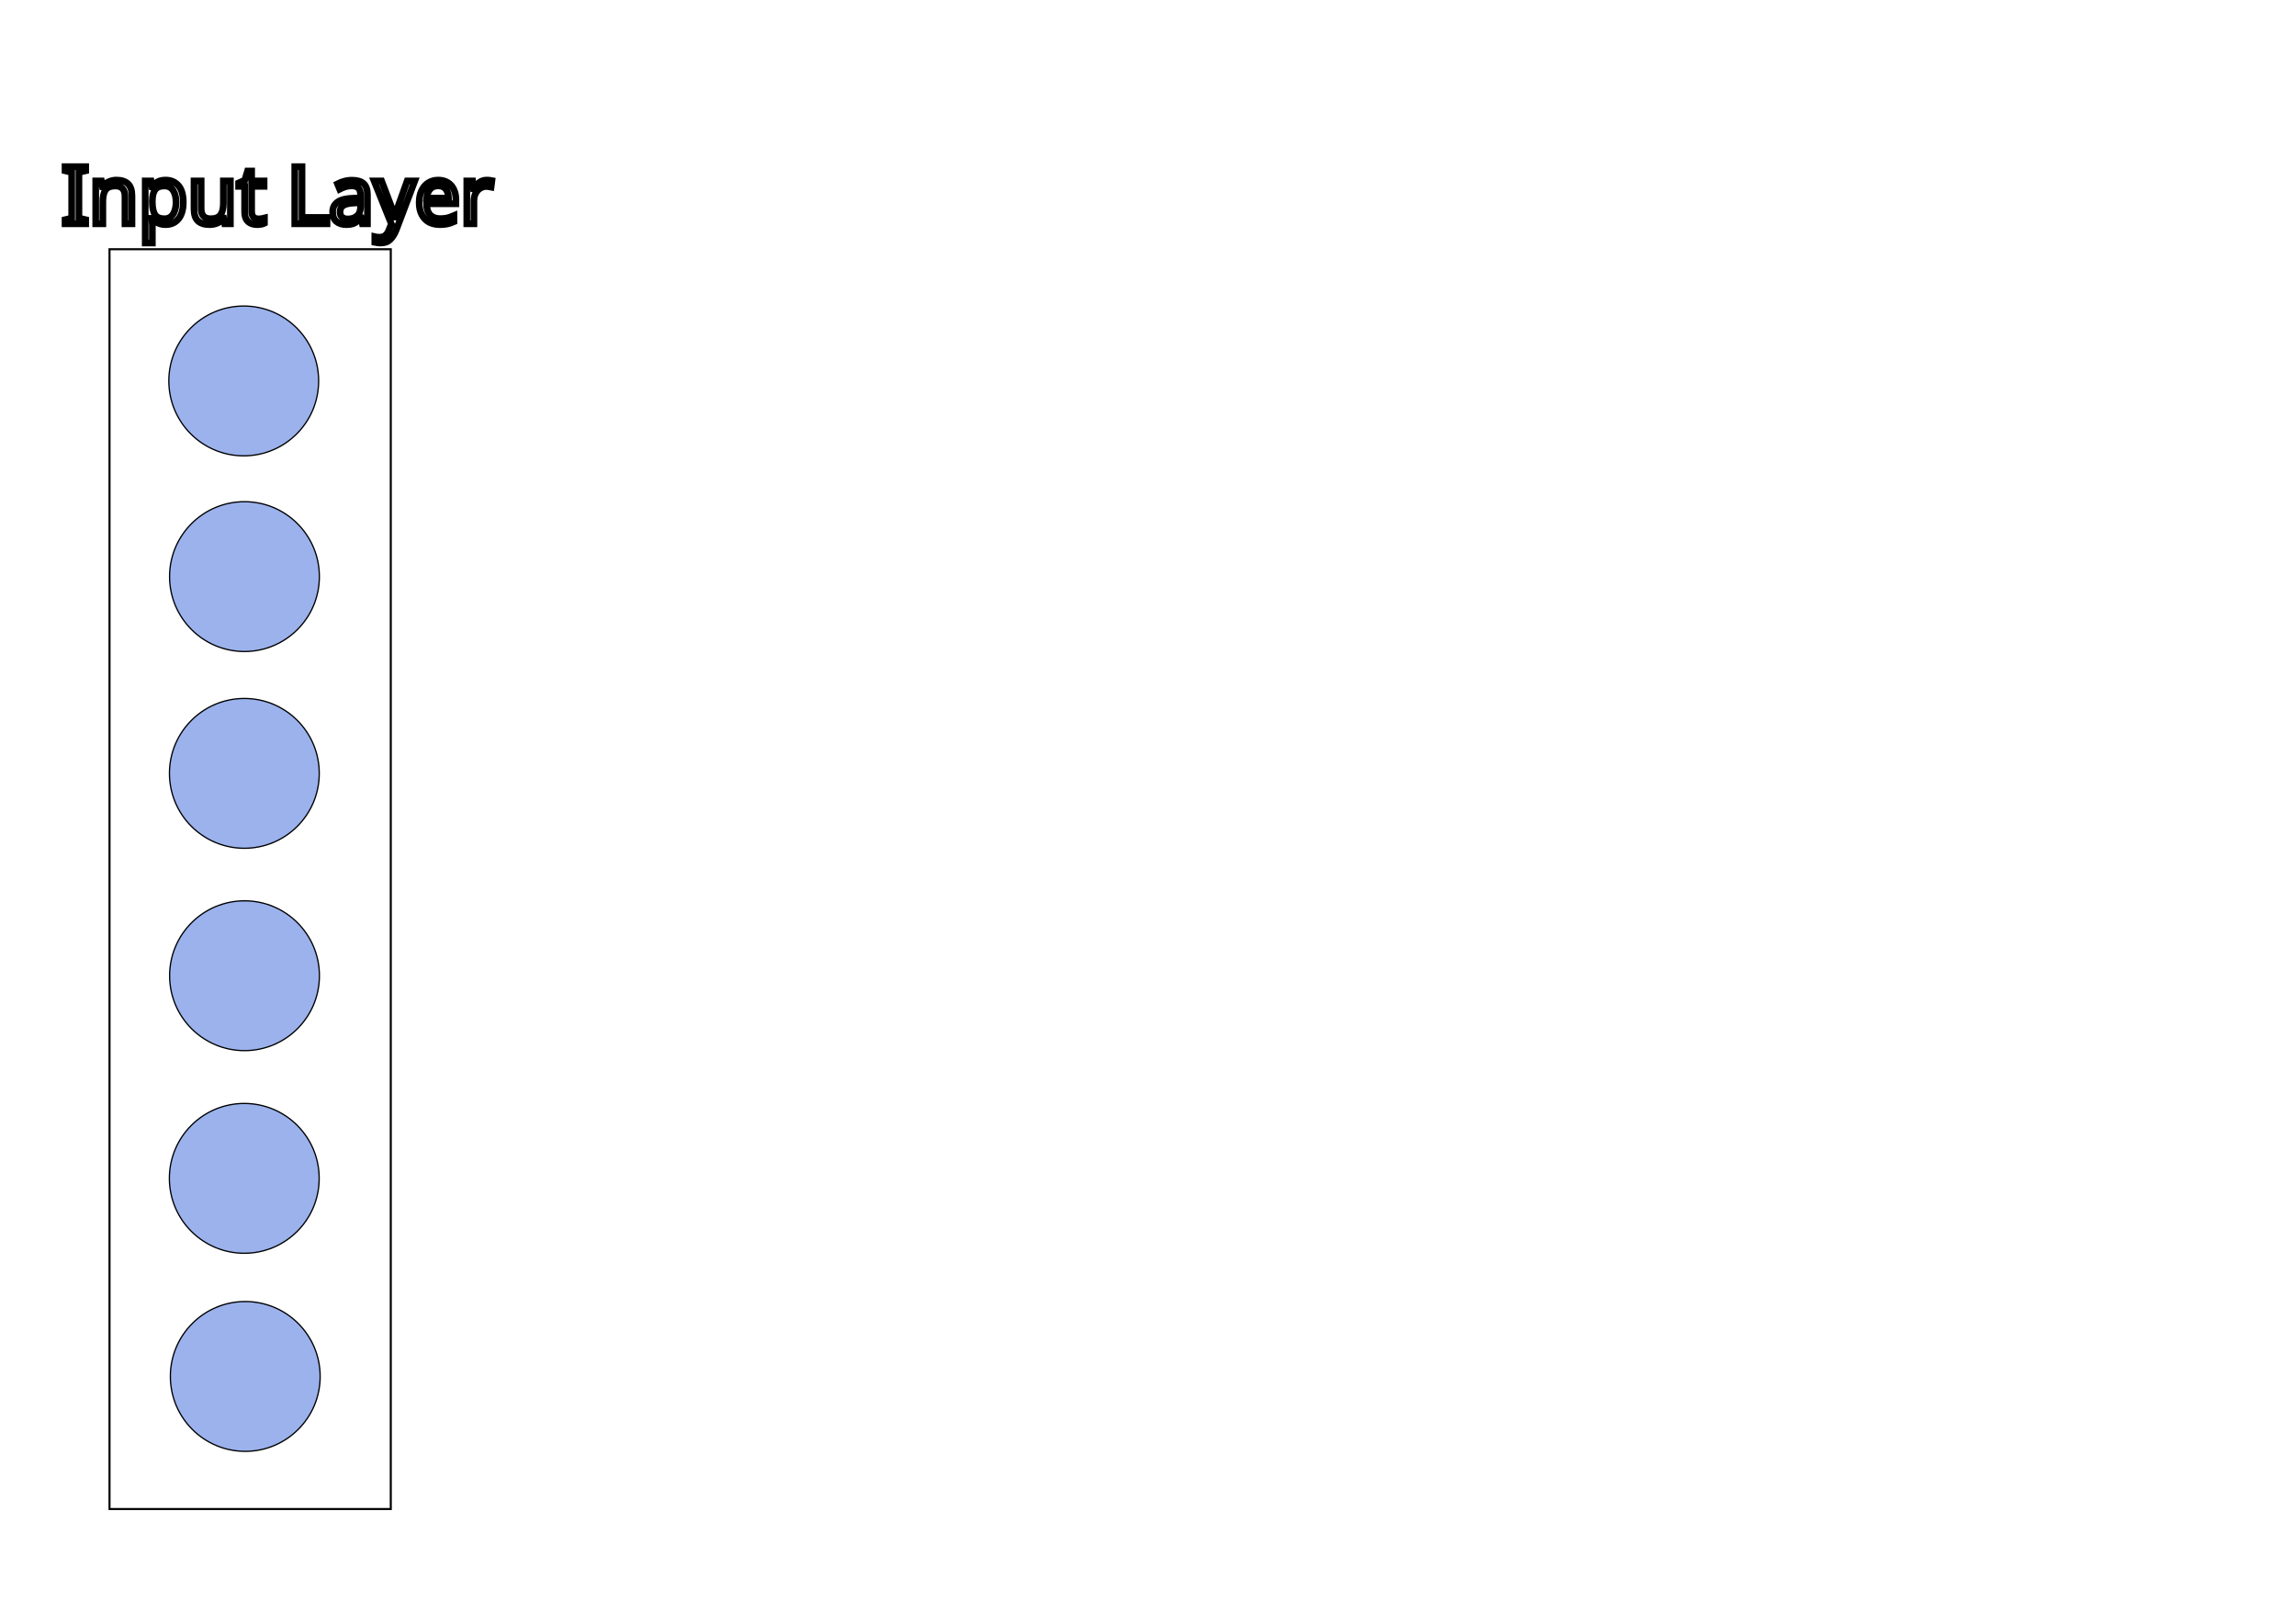
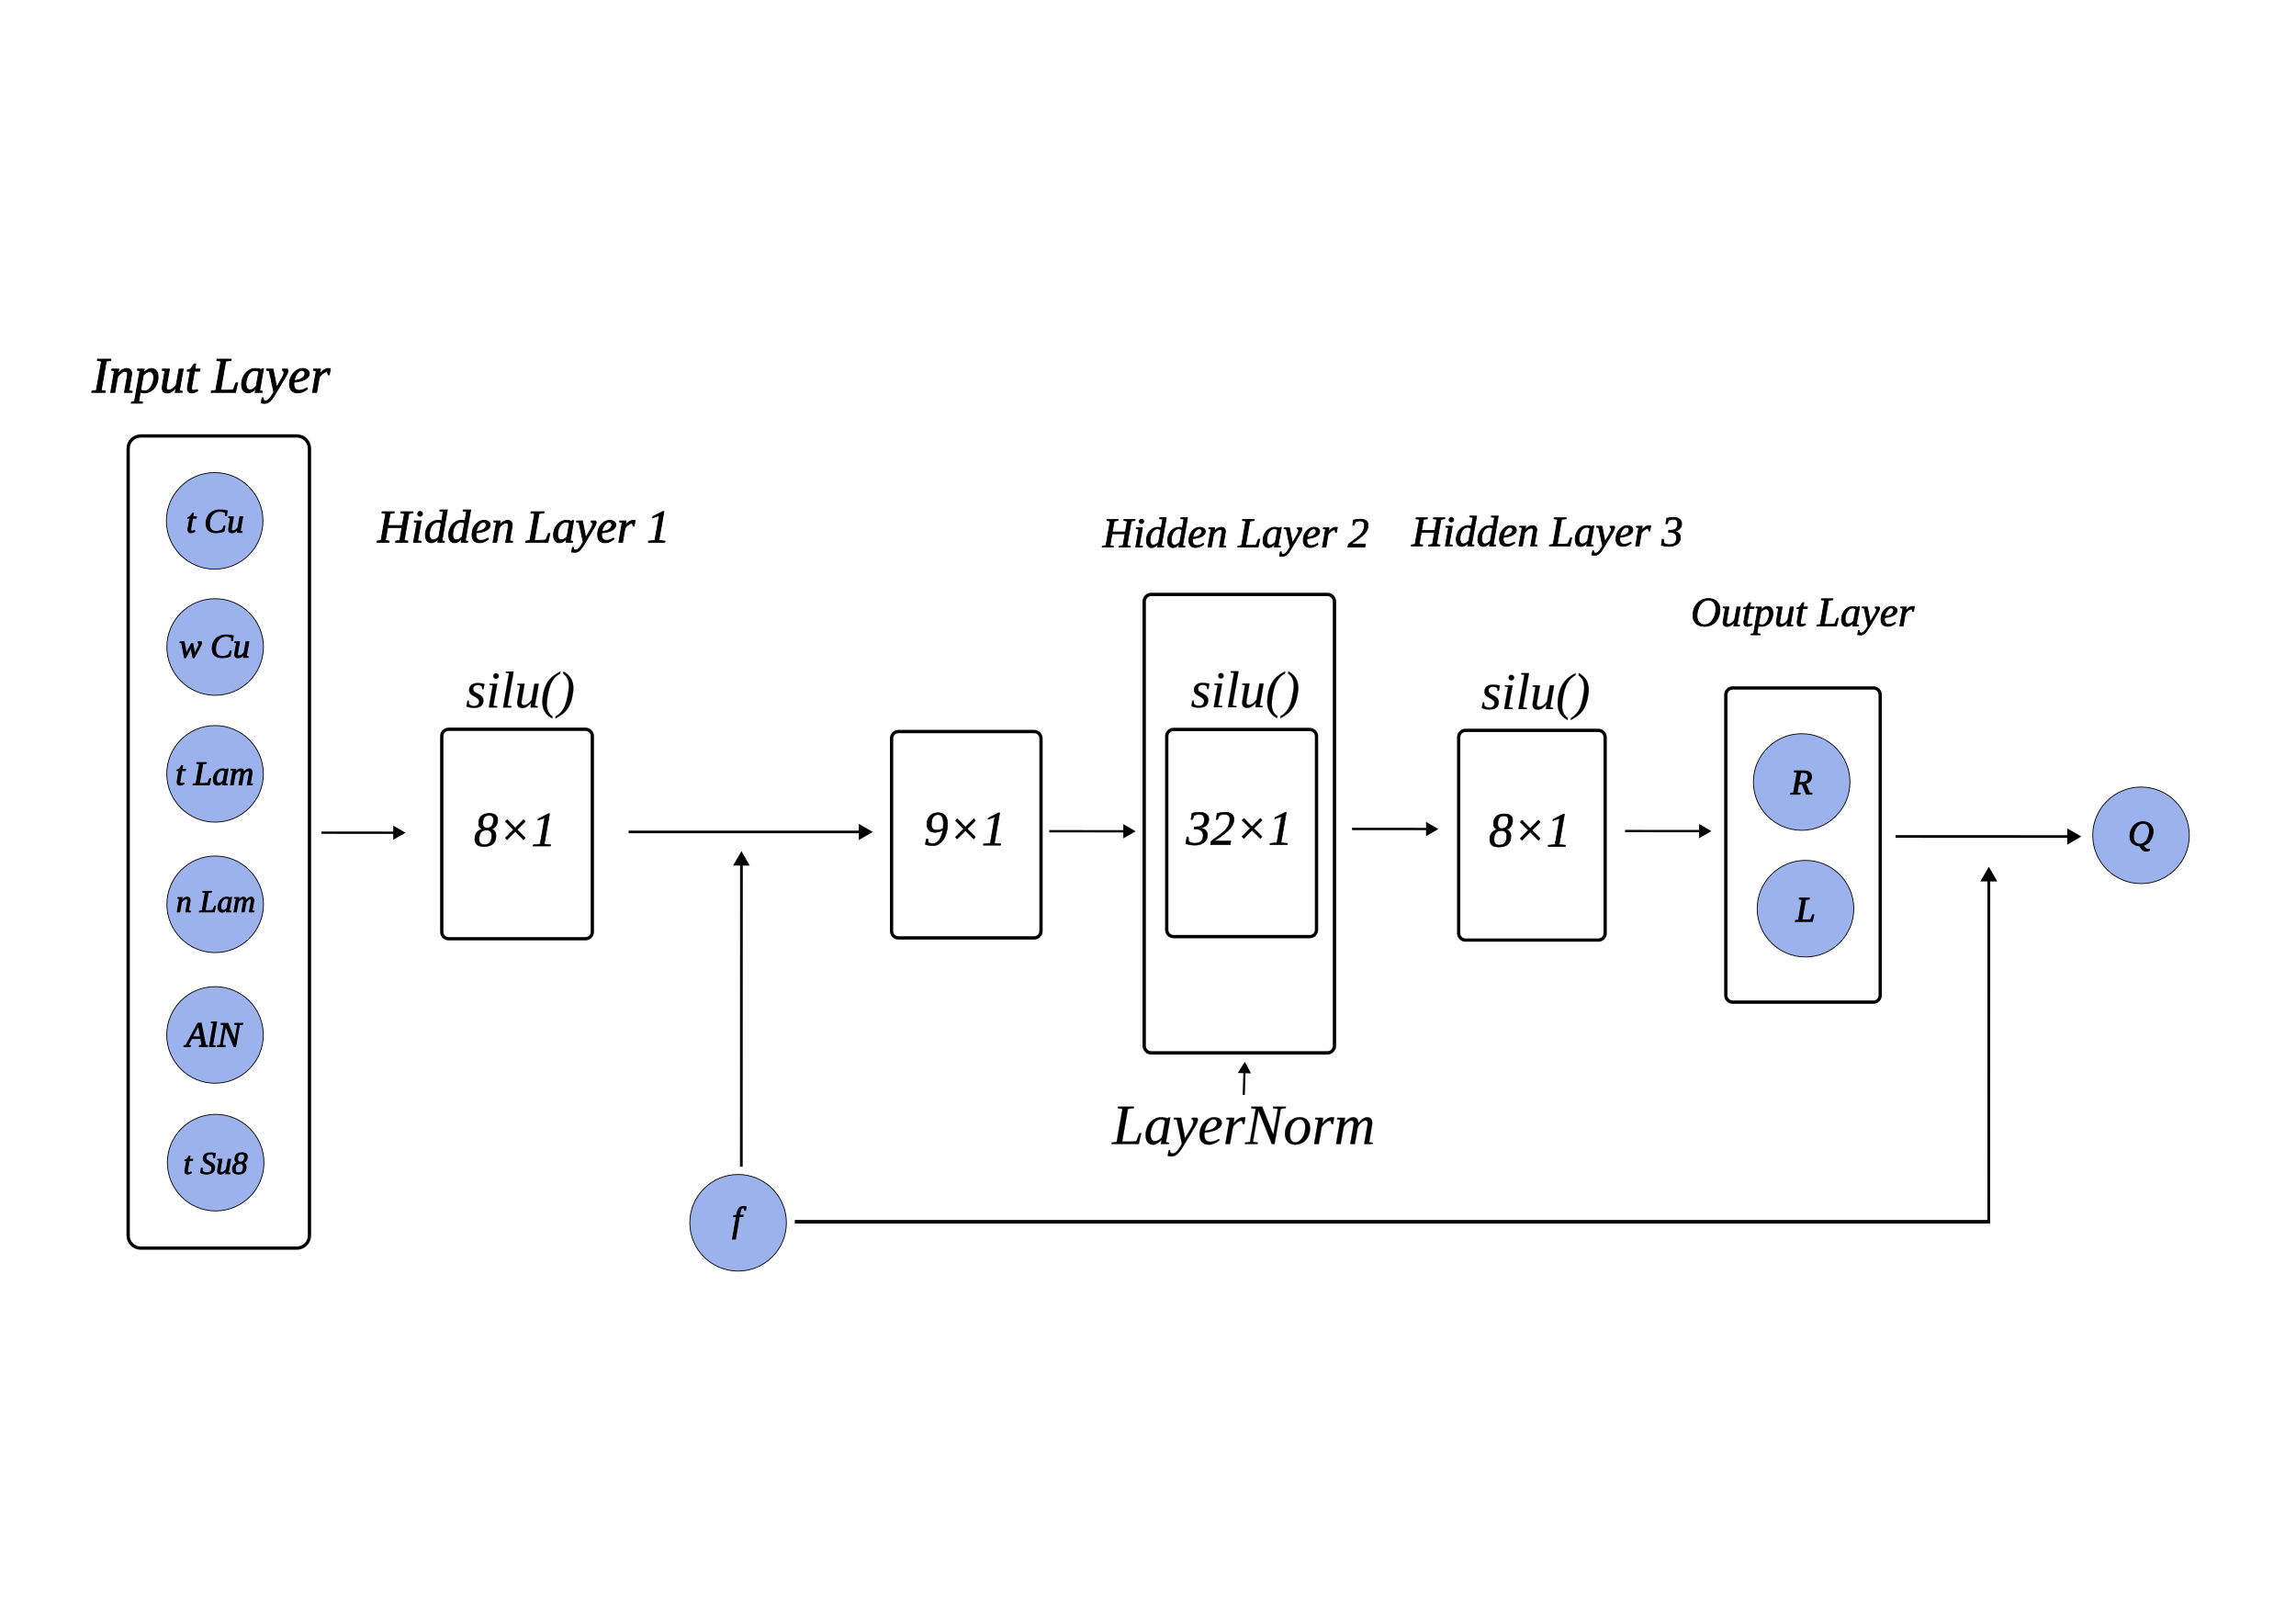
<svg xmlns="http://www.w3.org/2000/svg" width="297mm" height="210mm" viewBox="0 0 297 210" version="1.1" id="svg1">
-   <defs id="defs1" />
-   <g id="layer1">
-     <g id="g1" transform="translate(11.74494,7.550319)">
-       <circle style="fill:#9bb2ed;fill-opacity:1;stroke:#000000;stroke-width:0.165;stroke-dasharray:none;stroke-opacity:1" id="path1" cx="19.783" cy="41.718" r="9.689" />
-       <circle style="fill:#9bb2ed;fill-opacity:1;stroke:#000000;stroke-width:0.165;stroke-dasharray:none;stroke-opacity:1" id="path1-1" cx="19.879" cy="67.023" r="9.689" />
-       <circle style="fill:#9bb2ed;fill-opacity:1;stroke:#000000;stroke-width:0.165;stroke-dasharray:none;stroke-opacity:1" id="path1-3" cx="19.863" cy="92.472" r="9.689" />
-       <circle style="fill:#9bb2ed;fill-opacity:1;stroke:#000000;stroke-width:0.165;stroke-dasharray:none;stroke-opacity:1" id="path1-6" cx="19.981" cy="170.47" r="9.689" />
-       <circle style="fill:#9bb2ed;fill-opacity:1;stroke:#000000;stroke-width:0.165;stroke-dasharray:none;stroke-opacity:1" id="path1-2" cx="19.854" cy="144.851" r="9.689" />
-       <circle style="fill:#9bb2ed;fill-opacity:1;stroke:#000000;stroke-width:0.165;stroke-dasharray:none;stroke-opacity:1" id="path1-5" cx="19.885" cy="118.644" r="9.689" />
-       <rect style="fill:none;fill-opacity:1;stroke:#000000;stroke-width:0.265;stroke-dasharray:none;stroke-opacity:1" id="rect1" width="36.383" height="162.935" x="2.421" y="24.683" />
-     </g>
-     <text xml:space="preserve" style="font-size:10.365px;text-align:start;writing-mode:lr-tb;direction:ltr;text-anchor:start;fill:none;fill-opacity:1;stroke:#000000;stroke-width:0.865;stroke-dasharray:none;stroke-opacity:1;-inkscape-font-specification:'sans-serif, Normal';font-family:sans-serif;font-weight:normal;font-style:normal;font-stretch:normal;font-variant:normal;font-variant-ligatures:normal;font-variant-caps:normal;font-variant-numeric:normal;font-variant-east-asian:normal" x="7.994" y="28.949" id="text1">
-       <tspan id="tspan1" style="font-style:normal;font-variant:normal;font-weight:normal;font-stretch:normal;font-size:10.365px;font-family:sans-serif;-inkscape-font-specification:'sans-serif, Normal';font-variant-ligatures:normal;font-variant-caps:normal;font-variant-numeric:normal;font-variant-east-asian:normal;stroke-width:0.865;stroke-dasharray:none" x="7.994" y="28.949">Input Layer</tspan>
+   <defs id="defs1">
+     <marker style="overflow:visible" id="marker8" refX="0" refY="0" orient="auto-start-reverse" markerWidth="1" markerHeight="1" viewBox="0 0 1 1" preserveAspectRatio="xMidYMid">
+       <path transform="scale(0.5)" style="fill:context-stroke;fill-rule:evenodd;stroke:context-stroke;stroke-width:1pt" d="M 5.77,0 -2.88,5 V -5 Z" id="path8" />
+     </marker>
+     <marker style="overflow:visible" id="Triangle" refX="0" refY="0" orient="auto-start-reverse" markerWidth="1" markerHeight="1" viewBox="0 0 1 1" preserveAspectRatio="xMidYMid">
+       <path transform="scale(0.5)" style="fill:context-stroke;fill-rule:evenodd;stroke:context-stroke;stroke-width:1pt" d="M 5.77,0 -2.88,5 V -5 Z" id="path135" />
+     </marker>
+     <marker style="overflow:visible" id="Triangle-8" refX="0" refY="0" orient="auto-start-reverse" markerWidth="1" markerHeight="1" viewBox="0 0 1 1" preserveAspectRatio="xMidYMid">
+       <path transform="scale(0.5)" style="fill:context-stroke;fill-rule:evenodd;stroke:context-stroke;stroke-width:1pt" d="M 5.77,0 -2.88,5 V -5 Z" id="path135-4" />
+     </marker>
+     <marker style="overflow:visible" id="Triangle-0" refX="0" refY="0" orient="auto-start-reverse" markerWidth="1" markerHeight="1" viewBox="0 0 1 1" preserveAspectRatio="xMidYMid">
+       <path transform="scale(0.5)" style="fill:context-stroke;fill-rule:evenodd;stroke:context-stroke;stroke-width:1pt" d="M 5.77,0 -2.88,5 V -5 Z" id="path135-48" />
+     </marker>
+     <marker style="overflow:visible" id="marker8-3-1" refX="0" refY="0" orient="auto-start-reverse" markerWidth="1" markerHeight="1" viewBox="0 0 1 1" preserveAspectRatio="xMidYMid">
+       <path transform="scale(0.5)" style="fill:context-stroke;fill-rule:evenodd;stroke:context-stroke;stroke-width:1pt" d="M 5.77,0 -2.88,5 V -5 Z" id="path8-2-0" />
+     </marker>
+     <marker style="overflow:visible" id="Triangle-0-0" refX="0" refY="0" orient="auto-start-reverse" markerWidth="1" markerHeight="1" viewBox="0 0 1 1" preserveAspectRatio="xMidYMid">
+       <path transform="scale(0.5)" style="fill:context-stroke;fill-rule:evenodd;stroke:context-stroke;stroke-width:1pt" d="M 5.77,0 -2.88,5 V -5 Z" id="path135-48-2" />
+     </marker>
+     <marker style="overflow:visible" id="Triangle-0-0-3" refX="0" refY="0" orient="auto-start-reverse" markerWidth="1" markerHeight="1" viewBox="0 0 1 1" preserveAspectRatio="xMidYMid">
+       <path transform="scale(0.5)" style="fill:context-stroke;fill-rule:evenodd;stroke:context-stroke;stroke-width:1pt" d="M 5.77,0 -2.88,5 V -5 Z" id="path135-48-2-1" />
+     </marker>
+     <marker style="overflow:visible" id="Triangle-0-0-0" refX="0" refY="0" orient="auto-start-reverse" markerWidth="1" markerHeight="1" viewBox="0 0 1 1" preserveAspectRatio="xMidYMid">
+       <path transform="scale(0.5)" style="fill:context-stroke;fill-rule:evenodd;stroke:context-stroke;stroke-width:1pt" d="M 5.77,0 -2.88,5 V -5 Z" id="path135-48-2-4" />
+     </marker>
+     <marker style="overflow:visible" id="marker8-8" refX="0" refY="0" orient="auto-start-reverse" markerWidth="1" markerHeight="1" viewBox="0 0 1 1" preserveAspectRatio="xMidYMid">
+       <path transform="scale(0.5)" style="fill:context-stroke;fill-rule:evenodd;stroke:context-stroke;stroke-width:1pt" d="M 5.77,0 -2.88,5 V -5 Z" id="path8-7" />
+     </marker>
+   </defs>
+   <g id="g1" transform="matrix(0.6446695,0,0,0.6446695,15.0152,40.47129)">
+     <path style="fill:none;fill-opacity:1;stroke:#000000;stroke-width:0.659;stroke-linejoin:bevel;stroke-dasharray:none;stroke-opacity:1;paint-order:fill markers stroke" id="rect1" width="36.383" height="162.935" x="2.421" y="24.683" d="M 4.951,24.683 H 36.273 c 1.402,0 2.53,1.129 2.53,2.53 V 185.087 c 0,1.402 -1.129,2.53 -2.53,2.53 H 4.951 c -1.402,0 -2.53,-1.129 -2.53,-2.53 V 27.214 c 0,-1.402 1.129,-2.53 2.53,-2.53 z" ry="2.53" />
+     <circle style="fill:#9bb2ed;fill-opacity:1;stroke:#000000;stroke-width:0.165;stroke-dasharray:none;stroke-opacity:1" id="path1" cx="19.783" cy="41.718" r="9.689" />
+     <circle style="fill:#9bb2ed;fill-opacity:1;stroke:#000000;stroke-width:0.165;stroke-dasharray:none;stroke-opacity:1" id="path1-1" cx="19.879" cy="67.023" r="9.689" />
+     <circle style="fill:#9bb2ed;fill-opacity:1;stroke:#000000;stroke-width:0.165;stroke-dasharray:none;stroke-opacity:1" id="path1-3" cx="19.863" cy="92.472" r="9.689" />
+     <circle style="fill:#9bb2ed;fill-opacity:1;stroke:#000000;stroke-width:0.165;stroke-dasharray:none;stroke-opacity:1" id="path1-6" cx="19.981" cy="170.47" r="9.689" />
+     <circle style="fill:#9bb2ed;fill-opacity:1;stroke:#000000;stroke-width:0.165;stroke-dasharray:none;stroke-opacity:1" id="path1-2" cx="19.854" cy="144.851" r="9.689" />
+     <circle style="fill:#9bb2ed;fill-opacity:1;stroke:#000000;stroke-width:0.165;stroke-dasharray:none;stroke-opacity:1" id="path1-5" cx="19.885" cy="118.644" r="9.689" />
+     <text xml:space="preserve" style="font-style:italic;font-variant:normal;font-weight:normal;font-stretch:normal;font-size:6.82px;font-family:'Times New Roman';-inkscape-font-specification:'Times New Roman, Italic';font-variant-ligatures:normal;font-variant-caps:normal;font-variant-numeric:normal;font-variant-east-asian:normal;text-align:start;writing-mode:lr-tb;direction:ltr;text-anchor:start;fill:#000000;fill-opacity:1;stroke:#000000;stroke-width:0.185;stroke-dasharray:none;stroke-opacity:1" x="14.091" y="44.041" id="text2">
+       <tspan id="tspan2" style="stroke-width:0.185" x="14.091" y="44.041">t Cu</tspan>
+     </text>
+     <text xml:space="preserve" style="font-style:italic;font-variant:normal;font-weight:normal;font-stretch:normal;font-size:6.82px;font-family:'Times New Roman';-inkscape-font-specification:'Times New Roman, Italic';font-variant-ligatures:normal;font-variant-caps:normal;font-variant-numeric:normal;font-variant-east-asian:normal;text-align:start;writing-mode:lr-tb;direction:ltr;text-anchor:start;fill:#000000;fill-opacity:1;stroke:#000000;stroke-width:0.185;stroke-dasharray:none;stroke-opacity:1" x="12.661" y="69.112" id="text2-2">
+       <tspan id="tspan2-5" style="stroke-width:0.185" x="12.661" y="69.112">w Cu</tspan>
+     </text>
+     <text xml:space="preserve" style="font-style:italic;font-variant:normal;font-weight:normal;font-stretch:normal;font-size:6.82px;font-family:'Times New Roman';-inkscape-font-specification:'Times New Roman, Italic';font-variant-ligatures:normal;font-variant-caps:normal;font-variant-numeric:normal;font-variant-east-asian:normal;text-align:start;writing-mode:lr-tb;direction:ltr;text-anchor:start;fill:#000000;fill-opacity:1;stroke:#000000;stroke-width:0.185;stroke-dasharray:none;stroke-opacity:1" x="11.918" y="94.68" id="text2-2-6">
+       <tspan id="tspan2-5-9" style="stroke-width:0.185" x="11.918" y="94.68">t Lam</tspan>
+     </text>
+     <text xml:space="preserve" style="font-style:italic;font-variant:normal;font-weight:normal;font-stretch:normal;font-size:6.298px;font-family:'Times New Roman';-inkscape-font-specification:'Times New Roman, Italic';font-variant-ligatures:normal;font-variant-caps:normal;font-variant-numeric:normal;font-variant-east-asian:normal;text-align:start;writing-mode:lr-tb;direction:ltr;text-anchor:start;fill:#000000;fill-opacity:1;stroke:#000000;stroke-width:0.171;stroke-dasharray:none;stroke-opacity:1" x="12.044" y="120.17" id="text2-2-6-7">
+       <tspan id="tspan2-5-9-5" style="stroke-width:0.171" x="12.044" y="120.17">n Lam</tspan>
+     </text>
+     <text xml:space="preserve" style="font-style:italic;font-variant:normal;font-weight:normal;font-stretch:normal;font-size:7.114px;font-family:'Times New Roman';-inkscape-font-specification:'Times New Roman, Italic';font-variant-ligatures:normal;font-variant-caps:normal;font-variant-numeric:normal;font-variant-east-asian:normal;text-align:start;writing-mode:lr-tb;direction:ltr;text-anchor:start;fill:#000000;fill-opacity:1;stroke:#000000;stroke-width:0.193;stroke-dasharray:none;stroke-opacity:1" x="14.01" y="147.183" id="text2-2-6-7-8">
+       <tspan id="tspan2-5-9-5-9" style="stroke-width:0.193" x="14.01" y="147.183">AlN</tspan>
+     </text>
+     <text xml:space="preserve" style="font-style:italic;font-variant:normal;font-weight:normal;font-stretch:normal;font-size:6.361px;font-family:'Times New Roman';-inkscape-font-specification:'Times New Roman, Italic';font-variant-ligatures:normal;font-variant-caps:normal;font-variant-numeric:normal;font-variant-east-asian:normal;text-align:start;writing-mode:lr-tb;direction:ltr;text-anchor:start;fill:#000000;fill-opacity:1;stroke:#000000;stroke-width:0.172;stroke-dasharray:none;stroke-opacity:1" x="13.504" y="172.707" id="text2-2-6-7-8-2">
+       <tspan id="tspan2-5-9-5-9-1" style="stroke-width:0.172" x="13.504" y="172.707">t Su8</tspan>
    </text>
  </g>
+   <rect style="fill:none;stroke:#000000;stroke-width:0.425;stroke-linejoin:bevel;stroke-dasharray:none;paint-order:fill markers stroke" id="rect4" width="19.329" height="26.694" x="115.33" y="94.611" ry="0.885" />
+   <g id="layer1">
+     <text xml:space="preserve" style="font-style:italic;font-variant:normal;font-weight:normal;font-stretch:normal;font-size:6.564px;font-family:'Times New Roman';-inkscape-font-specification:'Times New Roman, Italic';font-variant-ligatures:normal;font-variant-caps:normal;font-variant-numeric:normal;font-variant-east-asian:normal;text-align:start;writing-mode:lr-tb;direction:ltr;text-anchor:start;fill:#000000;fill-opacity:1;stroke:#000000;stroke-width:0.112;stroke-dasharray:none;stroke-opacity:1" x="11.904" y="50.751" id="text1">
+       <tspan id="tspan1" style="font-style:italic;font-variant:normal;font-weight:normal;font-stretch:normal;font-size:6.564px;font-family:'Times New Roman';-inkscape-font-specification:'Times New Roman, Italic';font-variant-ligatures:normal;font-variant-caps:normal;font-variant-numeric:normal;font-variant-east-asian:normal;fill:#000000;fill-opacity:1;stroke:#000000;stroke-width:0.112;stroke-dasharray:none;stroke-opacity:1" x="11.904" y="50.751">Input Layer</tspan>
+     </text>
+     <text xml:space="preserve" style="font-style:italic;font-variant:normal;font-weight:normal;font-stretch:normal;font-size:5.393px;font-family:'Times New Roman';-inkscape-font-specification:'Times New Roman, Italic';font-variant-ligatures:normal;font-variant-caps:normal;font-variant-numeric:normal;font-variant-east-asian:normal;text-align:start;writing-mode:lr-tb;direction:ltr;text-anchor:start;fill:#000000;fill-opacity:1;stroke:#000000;stroke-width:0.092;stroke-dasharray:none;stroke-opacity:1" x="218.724" y="80.968" id="text1-4">
+       <tspan id="tspan1-1" style="font-style:italic;font-variant:normal;font-weight:normal;font-stretch:normal;font-size:5.393px;font-family:'Times New Roman';-inkscape-font-specification:'Times New Roman, Italic';font-variant-ligatures:normal;font-variant-caps:normal;font-variant-numeric:normal;font-variant-east-asian:normal;fill:#000000;fill-opacity:1;stroke:#000000;stroke-width:0.092;stroke-dasharray:none;stroke-opacity:1" x="218.724" y="80.968">Output Layer</tspan>
+     </text>
+     <text xml:space="preserve" style="font-style:italic;font-variant:normal;font-weight:normal;font-stretch:normal;font-size:6.031px;font-family:'Times New Roman';-inkscape-font-specification:'Times New Roman, Italic';font-variant-ligatures:normal;font-variant-caps:normal;font-variant-numeric:normal;font-variant-east-asian:normal;text-align:start;writing-mode:lr-tb;direction:ltr;text-anchor:start;fill:#000000;fill-opacity:1;stroke:#000000;stroke-width:0.103;stroke-dasharray:none;stroke-opacity:1" x="48.81" y="70.138" id="text1-5">
+       <tspan id="tspan1-8" style="font-style:italic;font-variant:normal;font-weight:normal;font-stretch:normal;font-size:6.031px;font-family:'Times New Roman';-inkscape-font-specification:'Times New Roman, Italic';font-variant-ligatures:normal;font-variant-caps:normal;font-variant-numeric:normal;font-variant-east-asian:normal;fill:#000000;fill-opacity:1;stroke:#000000;stroke-width:0.103;stroke-dasharray:none;stroke-opacity:1" x="48.81" y="70.138">Hidden Layer 1</tspan>
+     </text>
+     <text xml:space="preserve" style="font-style:italic;font-variant:normal;font-weight:normal;font-stretch:normal;font-size:5.491px;font-family:'Times New Roman';-inkscape-font-specification:'Times New Roman, Italic';font-variant-ligatures:normal;font-variant-caps:normal;font-variant-numeric:normal;font-variant-east-asian:normal;text-align:start;writing-mode:lr-tb;direction:ltr;text-anchor:start;fill:#000000;fill-opacity:1;stroke:#000000;stroke-width:0.094;stroke-dasharray:none;stroke-opacity:1" x="142.628" y="70.77" id="text1-5-3">
+       <tspan id="tspan1-8-2" style="font-style:italic;font-variant:normal;font-weight:normal;font-stretch:normal;font-size:5.491px;font-family:'Times New Roman';-inkscape-font-specification:'Times New Roman, Italic';font-variant-ligatures:normal;font-variant-caps:normal;font-variant-numeric:normal;font-variant-east-asian:normal;fill:#000000;fill-opacity:1;stroke:#000000;stroke-width:0.094;stroke-dasharray:none;stroke-opacity:1" x="142.628" y="70.77">Hidden Layer 2</tspan>
+     </text>
+     <text xml:space="preserve" style="font-style:italic;font-variant:normal;font-weight:normal;font-stretch:normal;font-size:5.593px;font-family:'Times New Roman';-inkscape-font-specification:'Times New Roman, Italic';font-variant-ligatures:normal;font-variant-caps:normal;font-variant-numeric:normal;font-variant-east-asian:normal;text-align:start;writing-mode:lr-tb;direction:ltr;text-anchor:start;fill:#000000;fill-opacity:1;stroke:#000000;stroke-width:0.095;stroke-dasharray:none;stroke-opacity:1" x="182.608" y="70.617" id="text1-5-3-5">
+       <tspan id="tspan1-8-2-8" style="font-style:italic;font-variant:normal;font-weight:normal;font-stretch:normal;font-size:5.593px;font-family:'Times New Roman';-inkscape-font-specification:'Times New Roman, Italic';font-variant-ligatures:normal;font-variant-caps:normal;font-variant-numeric:normal;font-variant-east-asian:normal;fill:#000000;fill-opacity:1;stroke:#000000;stroke-width:0.095;stroke-dasharray:none;stroke-opacity:1" x="182.608" y="70.617">Hidden Layer 3</tspan>
+     </text>
+     <g id="g8" transform="translate(-0.5291667,24.87084)">
+       <circle style="fill:#9bb2ed;fill-opacity:1;stroke:#000000;stroke-width:0.106;stroke-dasharray:none;stroke-opacity:1" id="path1-5-1" cx="96.006" cy="133.277" r="6.246" />
+       <text xml:space="preserve" style="font-style:italic;font-variant:normal;font-weight:normal;font-stretch:normal;font-size:4.586px;font-family:'Times New Roman';-inkscape-font-specification:'Times New Roman, Italic';font-variant-ligatures:normal;font-variant-caps:normal;font-variant-numeric:normal;font-variant-east-asian:normal;text-align:start;writing-mode:lr-tb;direction:ltr;text-anchor:start;fill:#000000;fill-opacity:1;stroke:#000000;stroke-width:0.124;stroke-dasharray:none;stroke-opacity:1" x="95.236" y="134.402" id="text2-2-6-7-8-3">
+         <tspan id="tspan2-5-9-5-9-8" style="stroke-width:0.124" x="95.236" y="134.402">f</tspan>
+       </text>
+     </g>
+     <text xml:space="preserve" style="font-style:italic;font-variant:normal;font-weight:normal;font-stretch:normal;font-size:6.35px;font-family:'Times New Roman';-inkscape-font-specification:'Times New Roman, Italic';font-variant-ligatures:normal;font-variant-caps:normal;font-variant-numeric:normal;font-variant-east-asian:normal;text-align:start;writing-mode:lr-tb;direction:ltr;text-anchor:start;fill:#000000;fill-opacity:1;stroke:#000000;stroke-width:0.071;stroke-linejoin:bevel;stroke-dasharray:none;stroke-opacity:1;paint-order:fill markers stroke" x="119.512" y="109.314" id="text3-6">
+       <tspan id="tspan3-7" style="fill:#000000;fill-opacity:1;stroke:#000000;stroke-width:0.071;stroke-dasharray:none;stroke-opacity:1" x="119.512" y="109.314">9×1</tspan>
+     </text>
+     <text xml:space="preserve" style="font-style:italic;font-variant:normal;font-weight:normal;font-stretch:normal;font-size:6.686px;font-family:'Times New Roman';-inkscape-font-specification:'Times New Roman, Italic';font-variant-ligatures:normal;font-variant-caps:normal;font-variant-numeric:normal;font-variant-east-asian:normal;text-align:start;writing-mode:lr-tb;direction:ltr;text-anchor:start;fill:#000000;fill-opacity:1;stroke:#000000;stroke-width:0.026;stroke-linejoin:bevel;stroke-dasharray:none;stroke-opacity:1;paint-order:fill markers stroke" x="60.261" y="91.496" id="text8">
+       <tspan id="tspan8" style="fill:#000000;fill-opacity:1;stroke:#000000;stroke-width:0.026;stroke-dasharray:none;stroke-opacity:1" x="60.261" y="91.496">silu()</tspan>
+     </text>
+     <text xml:space="preserve" style="font-style:italic;font-variant:normal;font-weight:normal;font-stretch:normal;font-size:6.686px;font-family:'Times New Roman';-inkscape-font-specification:'Times New Roman, Italic';font-variant-ligatures:normal;font-variant-caps:normal;font-variant-numeric:normal;font-variant-east-asian:normal;text-align:start;writing-mode:lr-tb;direction:ltr;text-anchor:start;fill:#000000;fill-opacity:1;stroke:#000000;stroke-width:0.026;stroke-linejoin:bevel;stroke-dasharray:none;stroke-opacity:1;paint-order:fill markers stroke" x="154.031" y="91.47" id="text8-7">
+       <tspan id="tspan8-5" style="fill:#000000;fill-opacity:1;stroke:#000000;stroke-width:0.026;stroke-dasharray:none;stroke-opacity:1" x="154.031" y="91.47">silu()</tspan>
+     </text>
+     <circle style="fill:#9bb2ed;fill-opacity:1;stroke:#000000;stroke-width:0.106;stroke-dasharray:none;stroke-opacity:1" id="path1-5-1-4" cx="233.056" cy="101.14" r="6.246" />
+     <text xml:space="preserve" style="font-style:italic;font-variant:normal;font-weight:normal;font-stretch:normal;font-size:4.586px;font-family:'Times New Roman';-inkscape-font-specification:'Times New Roman, Italic';font-variant-ligatures:normal;font-variant-caps:normal;font-variant-numeric:normal;font-variant-east-asian:normal;text-align:start;writing-mode:lr-tb;direction:ltr;text-anchor:start;fill:#000000;fill-opacity:1;stroke:#000000;stroke-width:0.124;stroke-dasharray:none;stroke-opacity:1" x="231.657" y="102.719" id="text2-2-6-7-8-3-1">
+       <tspan id="tspan2-5-9-5-9-8-2" style="stroke-width:0.124" x="231.657" y="102.719">R</tspan>
+     </text>
+     <circle style="fill:#9bb2ed;fill-opacity:1;stroke:#000000;stroke-width:0.106;stroke-dasharray:none;stroke-opacity:1" id="path1-5-1-4-7" cx="276.953" cy="108.035" r="6.246" />
+     <text xml:space="preserve" style="font-style:italic;font-variant:normal;font-weight:normal;font-stretch:normal;font-size:4.586px;font-family:'Times New Roman';-inkscape-font-specification:'Times New Roman, Italic';font-variant-ligatures:normal;font-variant-caps:normal;font-variant-numeric:normal;font-variant-east-asian:normal;text-align:start;writing-mode:lr-tb;direction:ltr;text-anchor:start;fill:#000000;fill-opacity:1;stroke:#000000;stroke-width:0.124;stroke-dasharray:none;stroke-opacity:1" x="275.275" y="109.334" id="text2-2-6-7-8-3-1-9">
+       <tspan id="tspan2-5-9-5-9-8-2-0" style="stroke-width:0.124" x="275.275" y="109.334">Q</tspan>
+     </text>
+     <circle style="fill:#9bb2ed;fill-opacity:1;stroke:#000000;stroke-width:0.106;stroke-dasharray:none;stroke-opacity:1" id="path1-5-1-4-8" cx="233.55" cy="117.524" r="6.246" />
+     <text xml:space="preserve" style="font-style:italic;font-variant:normal;font-weight:normal;font-stretch:normal;font-size:4.586px;font-family:'Times New Roman';-inkscape-font-specification:'Times New Roman, Italic';font-variant-ligatures:normal;font-variant-caps:normal;font-variant-numeric:normal;font-variant-east-asian:normal;text-align:start;writing-mode:lr-tb;direction:ltr;text-anchor:start;fill:#000000;fill-opacity:1;stroke:#000000;stroke-width:0.124;stroke-dasharray:none;stroke-opacity:1" x="232.291" y="119.173" id="text2-2-6-7-8-3-1-8">
+       <tspan id="tspan2-5-9-5-9-8-2-8" style="stroke-width:0.124" x="232.291" y="119.173">L</tspan>
+     </text>
+     <rect style="fill:none;stroke:#000000;stroke-width:0.425;stroke-linejoin:bevel;stroke-dasharray:none;paint-order:fill markers stroke" id="rect3" width="19.477" height="27.09" x="57.146" y="94.32" ry="0.885" />
+   </g>
+   <g id="layer2">
+     <text xml:space="preserve" style="font-style:italic;font-variant:normal;font-weight:normal;font-stretch:normal;font-size:6.35px;font-family:'Times New Roman';-inkscape-font-specification:'Times New Roman, Italic';font-variant-ligatures:normal;font-variant-caps:normal;font-variant-numeric:normal;font-variant-east-asian:normal;text-align:start;writing-mode:lr-tb;direction:ltr;text-anchor:start;fill:#000000;fill-opacity:1;stroke:#000000;stroke-width:0.071;stroke-linejoin:bevel;stroke-dasharray:none;stroke-opacity:1;paint-order:fill markers stroke" x="61.286" y="109.418" id="text3">
+       <tspan id="tspan3" style="fill:#000000;fill-opacity:1;stroke:#000000;stroke-width:0.071;stroke-dasharray:none;stroke-opacity:1" x="61.286" y="109.418">8×1</tspan>
+     </text>
+     <text xml:space="preserve" style="font-style:italic;font-variant:normal;font-weight:normal;font-stretch:normal;font-size:6.35px;font-family:'Times New Roman';-inkscape-font-specification:'Times New Roman, Italic';font-variant-ligatures:normal;font-variant-caps:normal;font-variant-numeric:normal;font-variant-east-asian:normal;text-align:start;writing-mode:lr-tb;direction:ltr;text-anchor:start;fill:#000000;fill-opacity:1;stroke:#000000;stroke-width:0.071;stroke-linejoin:bevel;stroke-dasharray:none;stroke-opacity:1;paint-order:fill markers stroke" x="153.413" y="109.253" id="text3-8">
+       <tspan id="tspan3-2" style="fill:#000000;fill-opacity:1;stroke:#000000;stroke-width:0.071;stroke-dasharray:none;stroke-opacity:1" x="153.413" y="109.253">32×1</tspan>
+     </text>
+     <rect style="fill:none;stroke:#000000;stroke-width:0.425;stroke-linejoin:bevel;stroke-dasharray:none;paint-order:fill markers stroke" id="rect5" width="19.378" height="26.793" x="150.922" y="94.344" ry="0.885" />
+     <rect style="fill:none;stroke:#000000;stroke-width:0.432;stroke-linejoin:bevel;stroke-dasharray:none;paint-order:fill markers stroke" id="rect6" width="24.611" height="59.294" x="148.009" y="76.879" ry="0.915" />
+   </g>
+   <path style="fill:none;fill-opacity:1;stroke:#000000;stroke-width:0.298;stroke-linejoin:bevel;stroke-dasharray:none;stroke-opacity:1;marker-end:url(#Triangle);paint-order:fill markers stroke" d="m 41.571,107.692 9.828,0.008" id="path6" />
+   <path style="fill:none;fill-opacity:1;stroke:#000000;stroke-width:0.3;stroke-linejoin:bevel;stroke-dasharray:none;stroke-opacity:1;marker-end:url(#Triangle-0);paint-order:fill markers stroke" d="m 135.73,107.506 10.109,0.008" id="path6-2" />
+   <text xml:space="preserve" style="font-style:italic;font-variant:normal;font-weight:normal;font-stretch:normal;font-size:6.686px;font-family:'Times New Roman';-inkscape-font-specification:'Times New Roman, Italic';font-variant-ligatures:normal;font-variant-caps:normal;font-variant-numeric:normal;font-variant-east-asian:normal;text-align:start;writing-mode:lr-tb;direction:ltr;text-anchor:start;fill:#000000;fill-opacity:1;stroke:#000000;stroke-width:0.026;stroke-linejoin:bevel;stroke-dasharray:none;stroke-opacity:1;paint-order:fill markers stroke" x="191.602" y="91.703" id="text8-7-8">
+     <tspan id="tspan8-5-0" style="fill:#000000;fill-opacity:1;stroke:#000000;stroke-width:0.026;stroke-dasharray:none;stroke-opacity:1" x="191.602" y="91.703">silu()</tspan>
+   </text>
+   <text xml:space="preserve" style="font-style:italic;font-variant:normal;font-weight:normal;font-stretch:normal;font-size:6.35px;font-family:'Times New Roman';-inkscape-font-specification:'Times New Roman, Italic';font-variant-ligatures:normal;font-variant-caps:normal;font-variant-numeric:normal;font-variant-east-asian:normal;text-align:start;writing-mode:lr-tb;direction:ltr;text-anchor:start;fill:#000000;fill-opacity:1;stroke:#000000;stroke-width:0.071;stroke-linejoin:bevel;stroke-dasharray:none;stroke-opacity:1;paint-order:fill markers stroke" x="192.572" y="109.486" id="text3-8-9">
+     <tspan id="tspan3-2-1" style="fill:#000000;fill-opacity:1;stroke:#000000;stroke-width:0.071;stroke-dasharray:none;stroke-opacity:1" x="192.572" y="109.486">8×1</tspan>
+   </text>
+   <path style="fill:none;fill-opacity:1;stroke:#000000;stroke-width:0.3;stroke-linejoin:bevel;stroke-dasharray:none;stroke-opacity:1;marker-end:url(#Triangle-0-0);paint-order:fill markers stroke" d="m 174.89,107.21 10.109,0.008" id="path6-2-6" />
+   <path style="fill:none;fill-opacity:1;stroke:#000000;stroke-width:0.343;stroke-linejoin:bevel;stroke-dasharray:none;stroke-opacity:1;marker-end:url(#Triangle-0-0-0);paint-order:fill markers stroke" d="m 245.199,108.185 22.815,0.005" id="path6-2-6-8" />
+   <path style="fill:none;fill-opacity:1;stroke:#000000;stroke-width:0.3;stroke-linejoin:bevel;stroke-dasharray:none;stroke-opacity:1;marker-end:url(#Triangle-0-0-3);paint-order:fill markers stroke" d="m 210.213,107.484 10.109,0.008" id="path6-2-6-9" />
+   <path style="fill:none;fill-opacity:1;stroke:#000000;stroke-width:0.341;stroke-linejoin:bevel;stroke-dasharray:none;stroke-opacity:1;marker-end:url(#Triangle-8);paint-order:fill markers stroke" d="m 81.32,107.595 30.377,0.003" id="path6-4" />
+   <path style="fill:none;fill-opacity:1;stroke:#000000;stroke-width:0.351;stroke-linejoin:bevel;stroke-dasharray:none;stroke-opacity:1;marker-start:url(#marker8);paint-order:fill markers stroke" d="m 95.909,111.328 -0.014,39.574" id="path6-4-3" />
+   <path style="fill:none;fill-opacity:1;stroke:#000000;stroke-width:0.357;stroke-linejoin:bevel;stroke-dasharray:none;stroke-opacity:1;marker-start:url(#marker8-8);paint-order:fill markers stroke" d="m 257.267,113.365 -0.013,44.738" id="path6-4-3-93" />
+   <text xml:space="preserve" style="font-style:italic;font-variant:normal;font-weight:normal;font-stretch:normal;font-size:7.377px;font-family:'Times New Roman';-inkscape-font-specification:'Times New Roman, Italic';font-variant-ligatures:normal;font-variant-caps:normal;font-variant-numeric:normal;font-variant-east-asian:normal;text-align:start;writing-mode:lr-tb;direction:ltr;text-anchor:start;fill:#000000;fill-opacity:1;stroke:#000000;stroke-width:0.029;stroke-linejoin:bevel;stroke-dasharray:none;stroke-opacity:1;paint-order:fill markers stroke" x="143.872" y="147.964" id="text8-9-2">
+     <tspan id="tspan8-0-2" style="fill:#000000;fill-opacity:1;stroke:#000000;stroke-width:0.029;stroke-dasharray:none;stroke-opacity:1" x="143.872" y="147.964">LayerNorm</tspan>
+   </text>
+   <path style="fill:none;fill-opacity:1;stroke:#000000;stroke-width:0.279;stroke-linejoin:bevel;stroke-dasharray:none;stroke-opacity:1;marker-start:url(#marker8-3-1);paint-order:fill markers stroke" d="m 160.99,138.305 -0.104,3.299" id="path6-4-3-9-5" />
+   <rect style="fill:none;stroke:#000000;stroke-width:0.425;stroke-linejoin:bevel;stroke-dasharray:none;paint-order:fill markers stroke" id="rect7" width="18.946" height="27.125" x="188.688" y="94.46" ry="0.885" />
+   <rect style="fill:none;stroke:#000000;stroke-width:0.425;stroke-linejoin:bevel;stroke-dasharray:none;paint-order:fill markers stroke" id="rect8" width="19.971" height="40.635" x="223.244" y="88.976" ry="0.885" />
+   <path style="fill:none;stroke:#000000;stroke-width:0.469;stroke-linejoin:bevel;stroke-dasharray:none;paint-order:fill markers stroke" d="M 102.819,158.019 H 257.431" id="path9" />
</svg>
